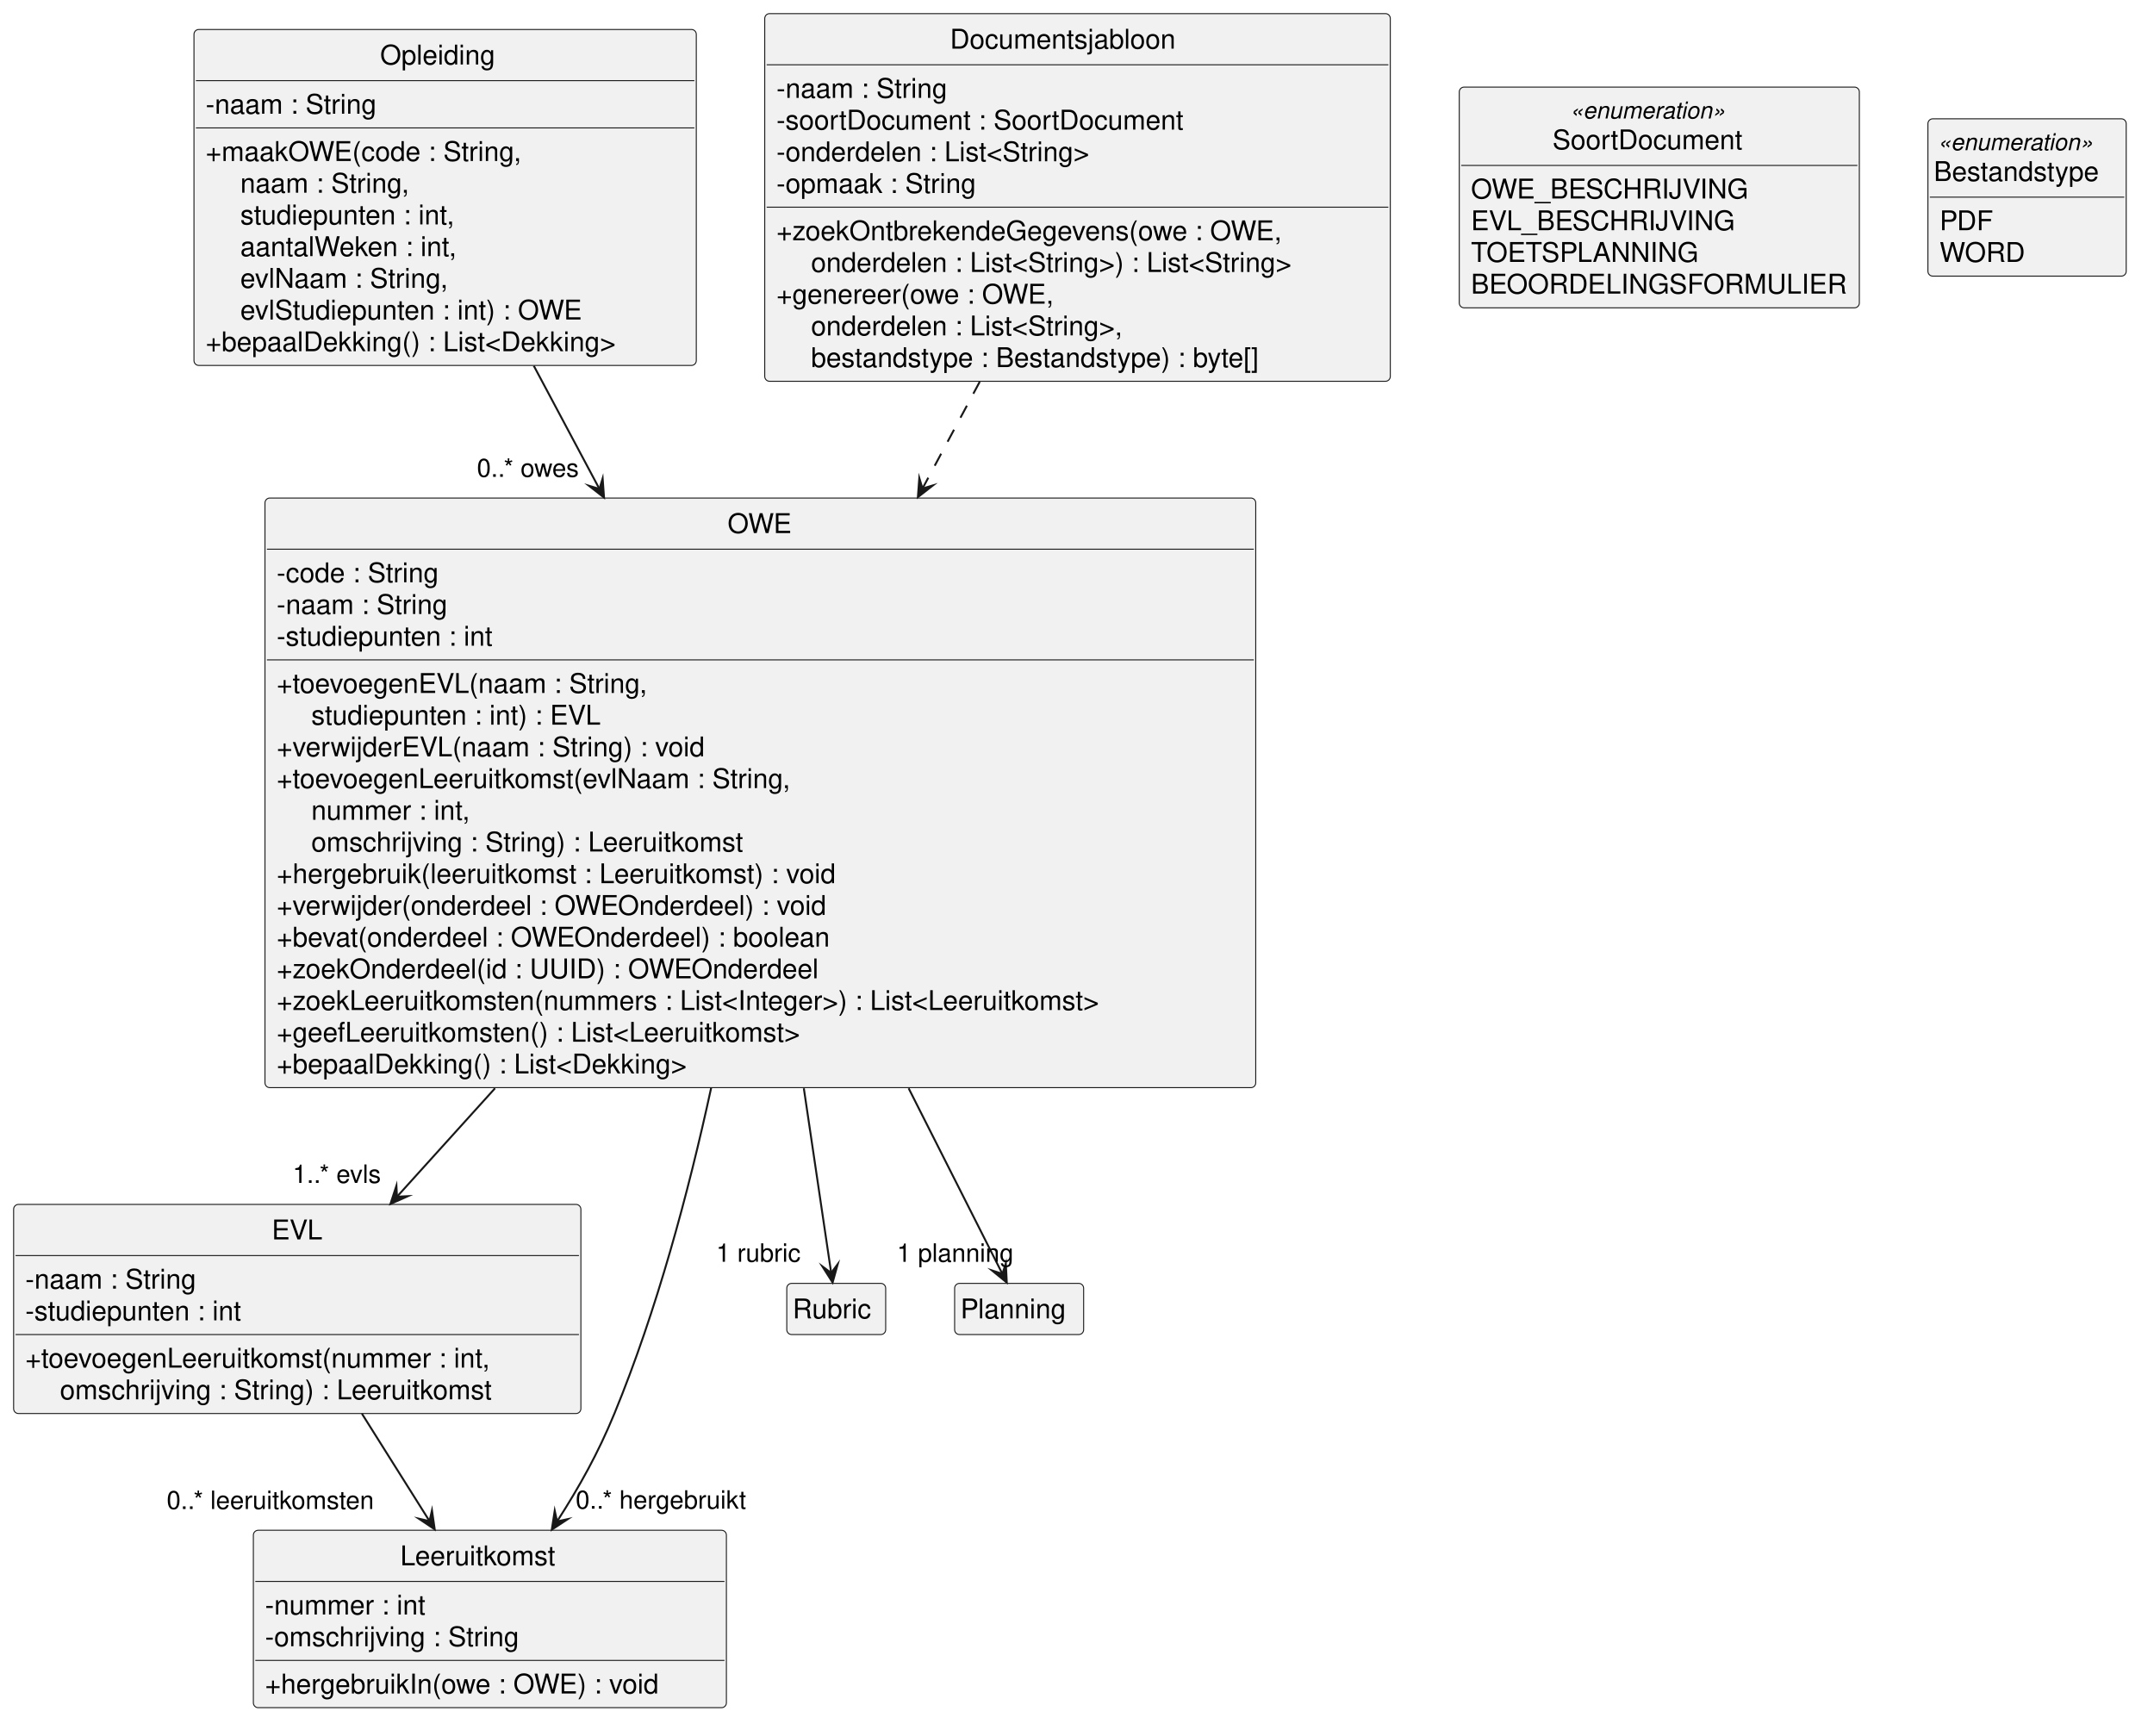
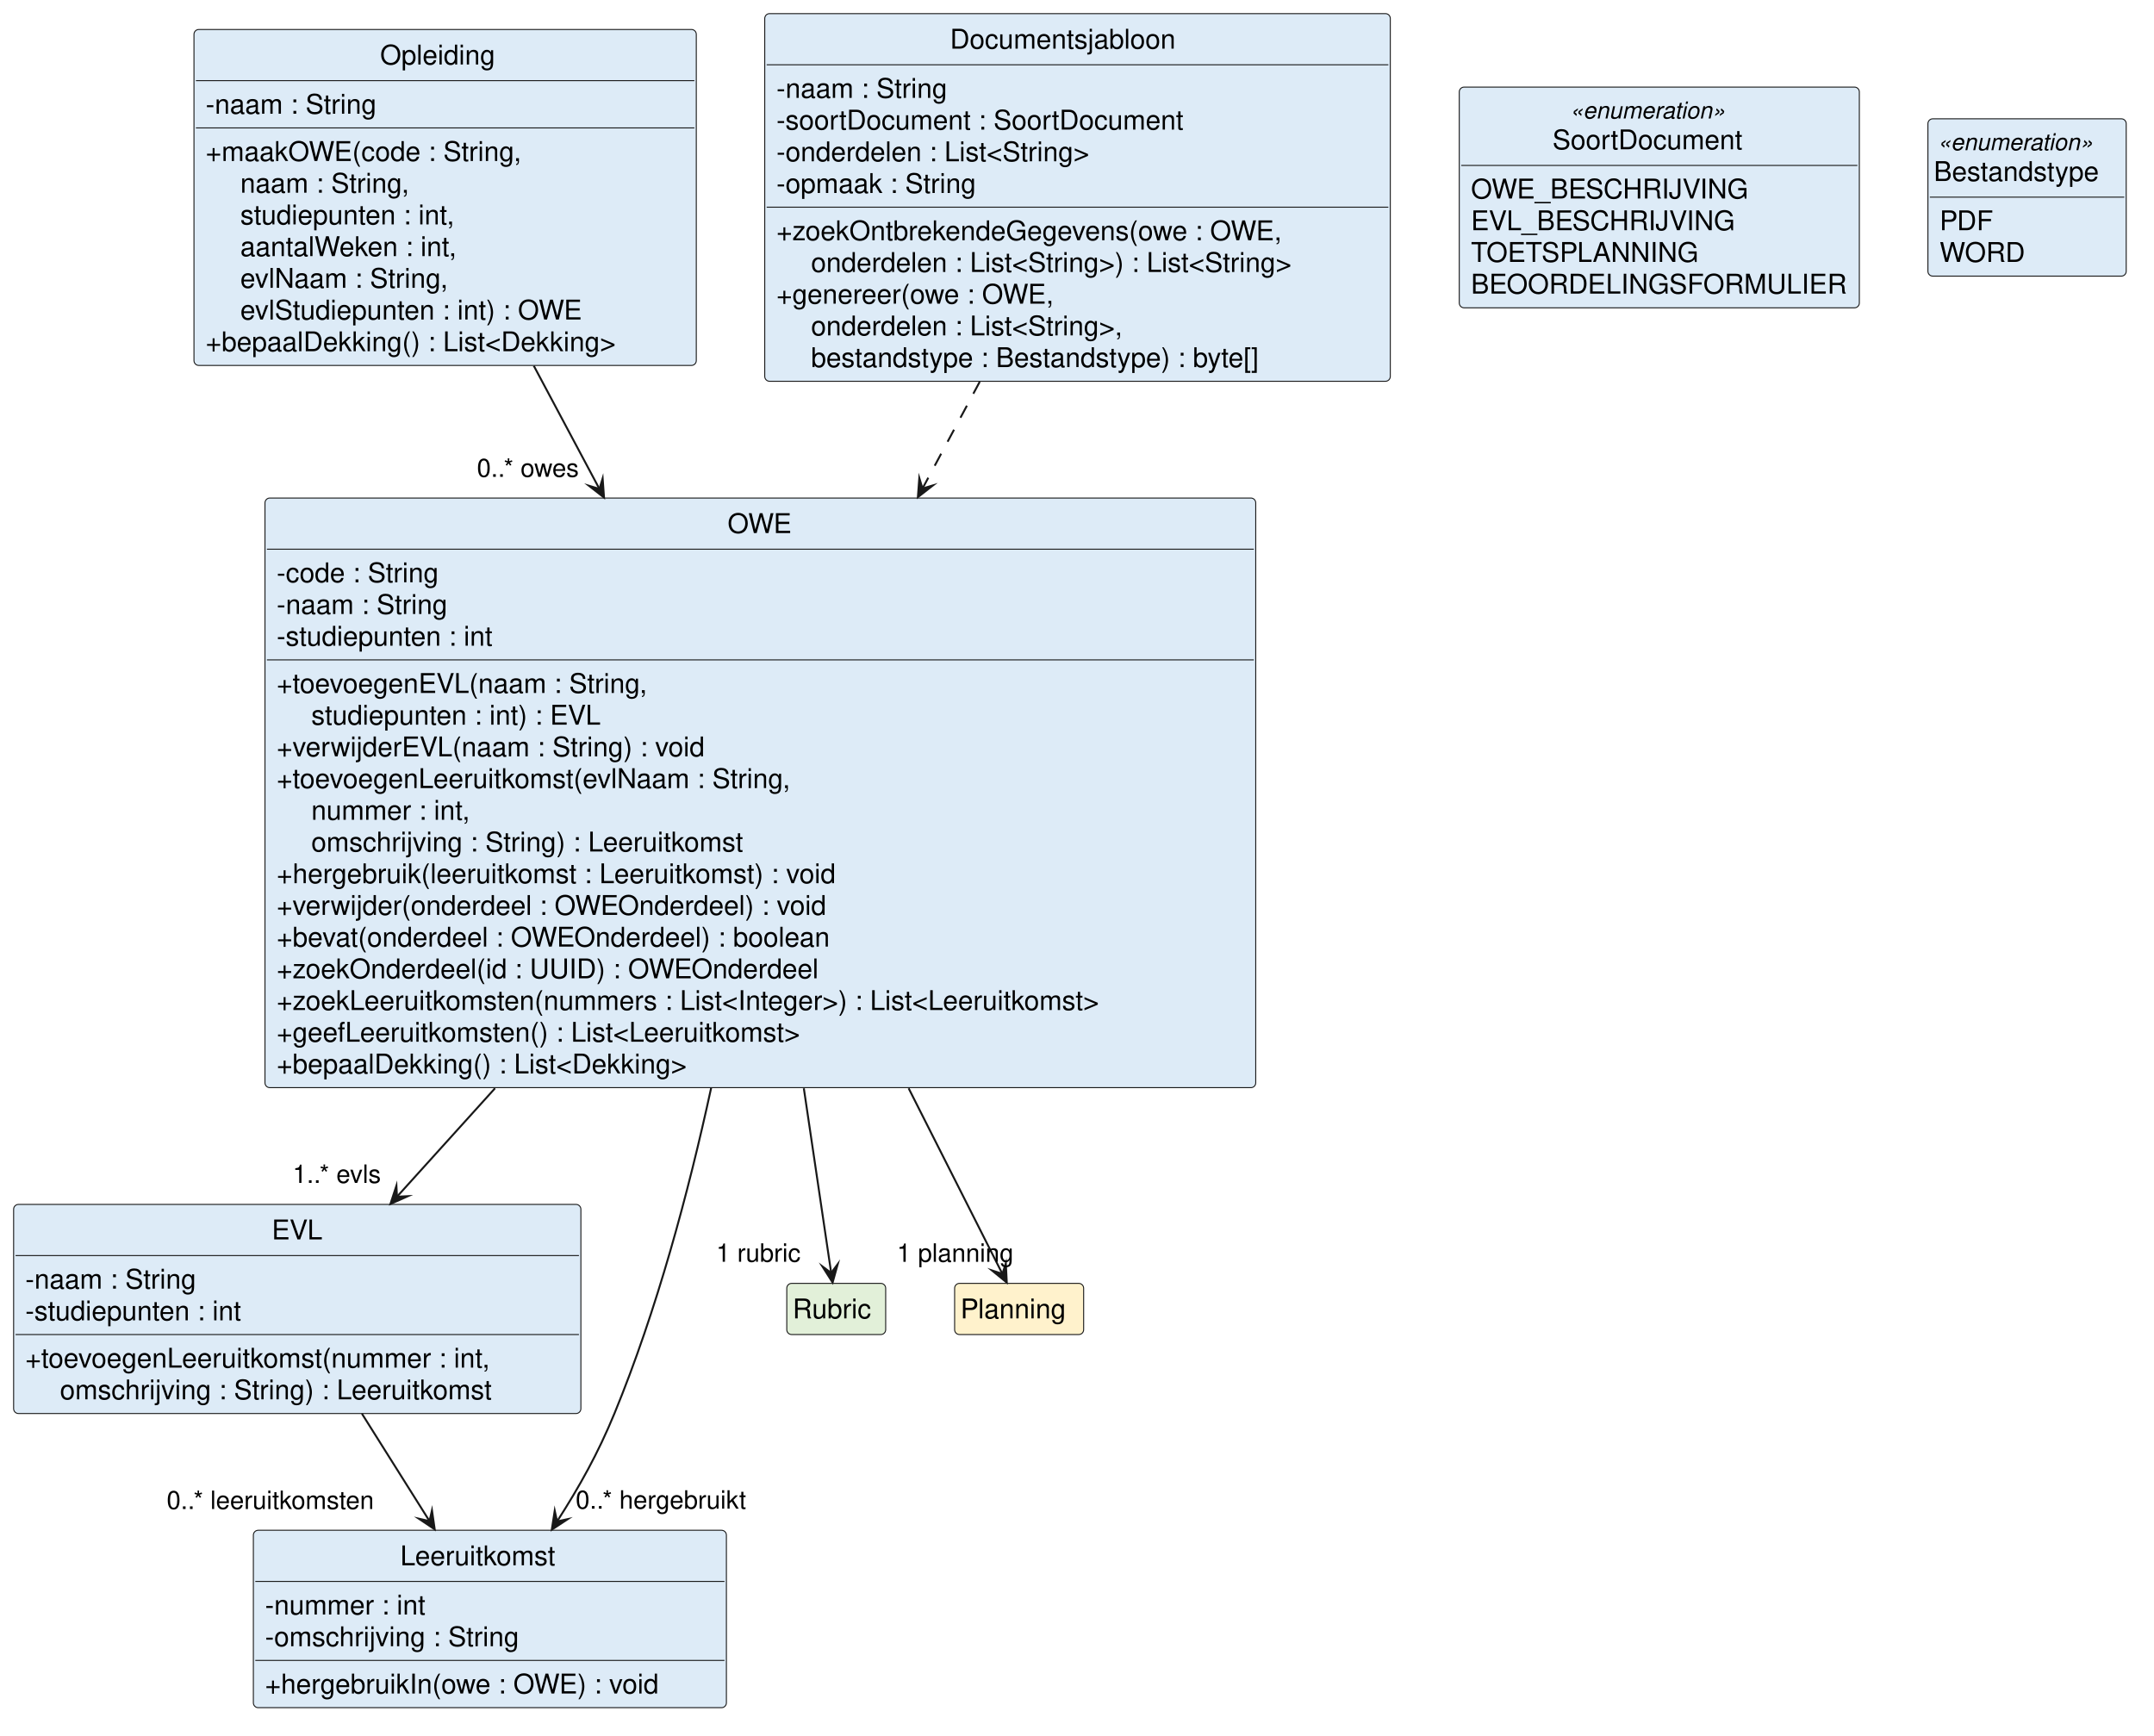
<svg xmlns="http://www.w3.org/2000/svg" version="1.1" data-diagram-type="CLASS" style="width:1107px;height:892px;background:#FFFFFF;" width="1107px" height="892px" viewBox="0 0 1107 892" zoomAndPan="magnify" preserveAspectRatio="none" contentStyleType="text/css">
  <defs />
  <g font-family="sans-serif" lengthAdjust="spacing">
-     <g class="entity" data-qualified-name="Opleiding" id="ent0001" data-source-line="10">
-       <rect x="99.69" y="15.15" width="258.155" height="172.672" fill="#F1F1F1" style="stroke:#181818;stroke-width:0.5;" rx="2.5" ry="2.5" />
+     <g class="entity" data-qualified-name="Opleiding" id="ent0001" data-source-line="11">
+       <rect x="99.69" y="15.15" width="258.155" height="172.672" fill="#DDEBF7" style="stroke:#181818;stroke-width:0.5;" rx="2.5" ry="2.5" />
      <text x="195.35" y="33.145" fill="#000" font-size="14" textLength="66.835" font-family="Helvetica">Opleiding</text>
      <line x1="100.69" y1="41.447" x2="356.845" y2="41.447" style="stroke:#181818;stroke-width:0.5;" />
      <text x="105.69" y="58.442" fill="#000" font-size="14" textLength="100.119" font-family="Helvetica">-naam : String</text>
      <line x1="100.69" y1="65.744" x2="356.845" y2="65.744" style="stroke:#181818;stroke-width:0.5;" />
      <text x="105.69" y="82.739" fill="#000" font-size="14" textLength="183.415" font-family="Helvetica">+maakOWE(code : String,</text>
      <text x="123.491" y="99.036" fill="#000" font-size="14" textLength="99.518" font-family="Helvetica">naam : String,</text>
      <text x="123.491" y="115.333" fill="#000" font-size="14" textLength="128.974" font-family="Helvetica">studiepunten : int,</text>
      <text x="123.491" y="131.629" fill="#000" font-size="14" textLength="128.358" font-family="Helvetica">aantalWeken : int,</text>
      <text x="123.491" y="147.926" fill="#000" font-size="14" textLength="121.905" font-family="Helvetica">evlNaam : String,</text>
      <text x="123.491" y="164.223" fill="#000" font-size="14" textLength="199.691" font-family="Helvetica">evlStudiepunten : int) : OWE</text>
      <text x="105.69" y="180.52" fill="#000" font-size="14" textLength="246.155" font-family="Helvetica">+bepaalDekking() : List&lt;Dekking&gt;</text>
    </g>
-     <g class="entity" data-qualified-name="OWE" id="ent0002" data-source-line="21">
-       <rect x="136.18" y="255.97" width="509.178" height="303.047" fill="#F1F1F1" style="stroke:#181818;stroke-width:0.5;" rx="2.5" ry="2.5" />
+     <g class="entity" data-qualified-name="OWE" id="ent0002" data-source-line="22">
+       <rect x="136.18" y="255.97" width="509.178" height="303.047" fill="#DDEBF7" style="stroke:#181818;stroke-width:0.5;" rx="2.5" ry="2.5" />
      <text x="373.915" y="273.965" fill="#000" font-size="14" textLength="33.708" font-family="Helvetica">OWE</text>
      <line x1="137.18" y1="282.267" x2="644.358" y2="282.267" style="stroke:#181818;stroke-width:0.5;" />
      <text x="142.18" y="299.262" fill="#000" font-size="14" textLength="94.213" font-family="Helvetica">-code : String</text>
      <text x="142.18" y="315.559" fill="#000" font-size="14" textLength="100.119" font-family="Helvetica">-naam : String</text>
      <text x="142.18" y="331.856" fill="#000" font-size="14" textLength="129.575" font-family="Helvetica">-studiepunten : int</text>
      <line x1="137.18" y1="339.158" x2="644.358" y2="339.158" style="stroke:#181818;stroke-width:0.5;" />
      <text x="142.18" y="356.153" fill="#000" font-size="14" textLength="217.438" font-family="Helvetica">+toevoegenEVL(naam : String,</text>
      <text x="159.981" y="372.449" fill="#000" font-size="14" textLength="169.825" font-family="Helvetica">studiepunten : int) : EVL</text>
      <text x="142.18" y="388.746" fill="#000" font-size="14" textLength="252.328" font-family="Helvetica">+verwijderEVL(naam : String) : void</text>
      <text x="142.18" y="405.043" fill="#000" font-size="14" textLength="305.73" font-family="Helvetica">+toevoegenLeeruitkomst(evlNaam : String,</text>
      <text x="159.981" y="421.34" fill="#000" font-size="14" textLength="95.71" font-family="Helvetica">nummer : int,</text>
      <text x="159.981" y="437.637" fill="#000" font-size="14" textLength="256.143" font-family="Helvetica">omschrijving : String) : Leeruitkomst</text>
      <text x="142.18" y="453.934" fill="#000" font-size="14" textLength="336.116" font-family="Helvetica">+hergebruik(leeruitkomst : Leeruitkomst) : void</text>
      <text x="142.18" y="470.231" fill="#000" font-size="14" textLength="322.212" font-family="Helvetica">+verwijder(onderdeel : OWEOnderdeel) : void</text>
      <text x="142.18" y="486.528" fill="#000" font-size="14" textLength="323.271" font-family="Helvetica">+bevat(onderdeel : OWEOnderdeel) : boolean</text>
      <text x="142.18" y="502.824" fill="#000" font-size="14" textLength="310.714" font-family="Helvetica">+zoekOnderdeel(id : UUID) : OWEOnderdeel</text>
      <text x="142.18" y="519.121" fill="#000" font-size="14" textLength="497.178" font-family="Helvetica">+zoekLeeruitkomsten(nummers : List&lt;Integer&gt;) : List&lt;Leeruitkomst&gt;</text>
      <text x="142.18" y="535.418" fill="#000" font-size="14" textLength="316.989" font-family="Helvetica">+geefLeeruitkomsten() : List&lt;Leeruitkomst&gt;</text>
      <text x="142.18" y="551.715" fill="#000" font-size="14" textLength="246.155" font-family="Helvetica">+bepaalDekking() : List&lt;Dekking&gt;</text>
    </g>
-     <g class="entity" data-qualified-name="EVL" id="ent0003" data-source-line="40">
-       <rect x="7" y="619.02" width="291.535" height="107.484" fill="#F1F1F1" style="stroke:#181818;stroke-width:0.5;" rx="2.5" ry="2.5" />
+     <g class="entity" data-qualified-name="EVL" id="ent0003" data-source-line="41">
+       <rect x="7" y="619.02" width="291.535" height="107.484" fill="#DDEBF7" style="stroke:#181818;stroke-width:0.5;" rx="2.5" ry="2.5" />
      <text x="139.656" y="637.015" fill="#000" font-size="14" textLength="26.223" font-family="Helvetica">EVL</text>
      <line x1="8" y1="645.317" x2="297.535" y2="645.317" style="stroke:#181818;stroke-width:0.5;" />
      <text x="13" y="662.312" fill="#000" font-size="14" textLength="100.119" font-family="Helvetica">-naam : String</text>
      <text x="13" y="678.609" fill="#000" font-size="14" textLength="129.575" font-family="Helvetica">-studiepunten : int</text>
      <line x1="8" y1="685.911" x2="297.535" y2="685.911" style="stroke:#181818;stroke-width:0.5;" />
      <text x="13" y="702.906" fill="#000" font-size="14" textLength="279.535" font-family="Helvetica">+toevoegenLeeruitkomst(nummer : int,</text>
      <text x="30.801" y="719.203" fill="#000" font-size="14" textLength="256.143" font-family="Helvetica">omschrijving : String) : Leeruitkomst</text>
    </g>
-     <g class="entity" data-qualified-name="Leeruitkomst" id="ent0004" data-source-line="47">
-       <rect x="130.21" y="786.5" width="243.109" height="91.188" fill="#F1F1F1" style="stroke:#181818;stroke-width:0.5;" rx="2.5" ry="2.5" />
+     <g class="entity" data-qualified-name="Leeruitkomst" id="ent0004" data-source-line="48">
+       <rect x="130.21" y="786.5" width="243.109" height="91.188" fill="#DDEBF7" style="stroke:#181818;stroke-width:0.5;" rx="2.5" ry="2.5" />
      <text x="205.701" y="804.495" fill="#000" font-size="14" textLength="92.128" font-family="Helvetica">Leeruitkomst</text>
      <line x1="131.21" y1="812.797" x2="372.319" y2="812.797" style="stroke:#181818;stroke-width:0.5;" />
      <text x="136.21" y="829.792" fill="#000" font-size="14" textLength="96.312" font-family="Helvetica">-nummer : int</text>
      <text x="136.21" y="846.089" fill="#000" font-size="14" textLength="149.987" font-family="Helvetica">-omschrijving : String</text>
      <line x1="131.21" y1="853.391" x2="372.319" y2="853.391" style="stroke:#181818;stroke-width:0.5;" />
      <text x="136.21" y="870.386" fill="#000" font-size="14" textLength="231.109" font-family="Helvetica">+hergebruikIn(owe : OWE) : void</text>
    </g>
-     <g class="entity" data-qualified-name="Documentsjabloon" id="ent0005" data-source-line="53">
-       <rect x="393.02" y="7" width="321.497" height="188.969" fill="#F1F1F1" style="stroke:#181818;stroke-width:0.5;" rx="2.5" ry="2.5" />
+     <g class="entity" data-qualified-name="Documentsjabloon" id="ent0005" data-source-line="54">
+       <rect x="393.02" y="7" width="321.497" height="188.969" fill="#DDEBF7" style="stroke:#181818;stroke-width:0.5;" rx="2.5" ry="2.5" />
      <text x="488.232" y="24.995" fill="#000" font-size="14" textLength="131.072" font-family="Helvetica">Documentsjabloon</text>
      <line x1="394.02" y1="33.297" x2="713.517" y2="33.297" style="stroke:#181818;stroke-width:0.5;" />
      <text x="399.02" y="50.292" fill="#000" font-size="14" textLength="100.119" font-family="Helvetica">-naam : String</text>
      <text x="399.02" y="66.589" fill="#000" font-size="14" textLength="236.66" font-family="Helvetica">-soortDocument : SoortDocument</text>
      <text x="399.02" y="82.886" fill="#000" font-size="14" textLength="187.954" font-family="Helvetica">-onderdelen : List&lt;String&gt;</text>
      <text x="399.02" y="99.183" fill="#000" font-size="14" textLength="116.806" font-family="Helvetica">-opmaak : String</text>
      <line x1="394.02" y1="106.484" x2="713.517" y2="106.484" style="stroke:#181818;stroke-width:0.5;" />
      <text x="399.02" y="123.479" fill="#000" font-size="14" textLength="291.99" font-family="Helvetica">+zoekOntbrekendeGegevens(owe : OWE,</text>
      <text x="416.821" y="139.776" fill="#000" font-size="14" textLength="291.696" font-family="Helvetica">onderdelen : List&lt;String&gt;) : List&lt;String&gt;</text>
      <text x="399.02" y="156.073" fill="#000" font-size="14" textLength="161.321" font-family="Helvetica">+genereer(owe : OWE,</text>
      <text x="416.821" y="172.37" fill="#000" font-size="14" textLength="187.353" font-family="Helvetica">onderdelen : List&lt;String&gt;,</text>
      <text x="416.821" y="188.667" fill="#000" font-size="14" textLength="265.993" font-family="Helvetica">bestandstype : Bestandstype) : byte[]</text>
    </g>
-     <g class="entity" data-qualified-name="SoortDocument" id="ent0006" data-source-line="65">
-       <rect x="749.96" y="44.76" width="205.607" height="113.453" fill="#F1F1F1" style="stroke:#181818;stroke-width:0.5;" rx="2.5" ry="2.5" />
+     <g class="entity" data-qualified-name="SoortDocument" id="ent0006" data-source-line="66">
+       <rect x="749.96" y="44.76" width="205.607" height="113.453" fill="#DDEBF7" style="stroke:#181818;stroke-width:0.5;" rx="2.5" ry="2.5" />
      <text x="806.888" y="60.899" fill="#000" font-size="12" textLength="91.752" font-style="italic" font-family="Helvetica">«enumeration»</text>
      <text x="797.868" y="76.724" fill="#000" font-size="14" textLength="109.792" font-family="Helvetica">SoortDocument</text>
      <line x1="750.96" y1="85.026" x2="954.567" y2="85.026" style="stroke:#181818;stroke-width:0.5;" />
      <text x="755.96" y="102.021" fill="#000" font-size="14" textLength="141.36" font-family="Helvetica">OWE_BESCHRIJVING</text>
      <text x="755.96" y="118.318" fill="#000" font-size="14" textLength="133.875" font-family="Helvetica">EVL_BESCHRIJVING</text>
      <text x="755.96" y="134.614" fill="#000" font-size="14" textLength="118.07" font-family="Helvetica">TOETSPLANNING</text>
      <text x="755.96" y="150.911" fill="#000" font-size="14" textLength="193.607" font-family="Helvetica">BEOORDELINGSFORMULIER</text>
    </g>
-     <g class="entity" data-qualified-name="Bestandstype" id="ent0007" data-source-line="72">
-       <rect x="990.81" y="61.06" width="101.908" height="80.859" fill="#F1F1F1" style="stroke:#181818;stroke-width:0.5;" rx="2.5" ry="2.5" />
+     <g class="entity" data-qualified-name="Bestandstype" id="ent0007" data-source-line="73">
+       <rect x="990.81" y="61.06" width="101.908" height="80.859" fill="#DDEBF7" style="stroke:#181818;stroke-width:0.5;" rx="2.5" ry="2.5" />
      <text x="995.888" y="77.199" fill="#000" font-size="12" textLength="91.752" font-style="italic" font-family="Helvetica">«enumeration»</text>
      <text x="993.81" y="93.024" fill="#000" font-size="14" textLength="95.908" font-family="Helvetica">Bestandstype</text>
      <line x1="991.81" y1="101.326" x2="1091.718" y2="101.326" style="stroke:#181818;stroke-width:0.5;" />
      <text x="996.81" y="118.321" fill="#000" font-size="14" textLength="27.275" font-family="Helvetica">PDF</text>
      <text x="996.81" y="134.618" fill="#000" font-size="14" textLength="45.37" font-family="Helvetica">WORD</text>
    </g>
-     <g class="entity" data-qualified-name="Rubric" id="ent0008" data-source-line="77">
-       <rect x="404.35" y="659.61" width="50.83" height="26.297" fill="#F1F1F1" style="stroke:#181818;stroke-width:0.5;" rx="2.5" ry="2.5" />
+     <g class="entity" data-qualified-name="Rubric" id="ent0008" data-source-line="78">
+       <rect x="404.35" y="659.61" width="50.83" height="26.297" fill="#E2F0D9" style="stroke:#181818;stroke-width:0.5;" rx="2.5" ry="2.5" />
      <text x="407.35" y="677.605" fill="#000" font-size="14" textLength="44.83" font-family="Helvetica">Rubric</text>
    </g>
-     <g class="entity" data-qualified-name="Planning" id="ent0009" data-source-line="78">
-       <rect x="490.61" y="659.61" width="66.307" height="26.297" fill="#F1F1F1" style="stroke:#181818;stroke-width:0.5;" rx="2.5" ry="2.5" />
+     <g class="entity" data-qualified-name="Planning" id="ent0009" data-source-line="79">
+       <rect x="490.61" y="659.61" width="66.307" height="26.297" fill="#FFF2CC" style="stroke:#181818;stroke-width:0.5;" rx="2.5" ry="2.5" />
      <text x="493.61" y="677.605" fill="#000" font-size="14" textLength="60.307" font-family="Helvetica">Planning</text>
    </g>
-     <g class="link" data-entity-1="ent0001" data-entity-2="ent0002" id="lnk10" data-source-line="80" data-link-type="dependency">
-       <path d="M274.32,187.98 C285.6,209.14 295.668,228.038 308.068,251.298" style="stroke:#181818;stroke-width:1;" fill="none" id="Opleiding-to-OWE" codeLine="80" />
+     <g class="link" data-entity-1="ent0001" data-entity-2="ent0002" id="lnk10" data-source-line="81" data-link-type="dependency">
+       <path d="M274.32,187.98 C285.6,209.14 295.668,228.038 308.068,251.298" style="stroke:#181818;stroke-width:1;" fill="none" id="Opleiding-to-OWE" codeLine="81" />
      <polygon points="310.42,255.71,309.716,245.886,308.068,251.298,302.656,249.65,310.42,255.71" fill="#181818" style="stroke:#181818;stroke-width:1;stroke-linejoin:miter;stroke-miterlimit:10;" />
      <text x="245.088" y="245.065" fill="#000" font-size="13" textLength="60.525" font-family="Helvetica">0..* owes</text>
    </g>
-     <g class="link" data-entity-1="ent0002" data-entity-2="ent0003" id="lnk11" data-source-line="81" data-link-type="dependency">
-       <path d="M254.39,559.35 C235.18,580.6 219.933,597.461 204.013,615.071" style="stroke:#181818;stroke-width:1;" fill="none" id="OWE-to-EVL" codeLine="81" />
+     <g class="link" data-entity-1="ent0002" data-entity-2="ent0003" id="lnk11" data-source-line="82" data-link-type="dependency">
+       <path d="M254.39,559.35 C235.18,580.6 219.933,597.461 204.013,615.071" style="stroke:#181818;stroke-width:1;" fill="none" id="OWE-to-EVL" codeLine="82" />
      <polygon points="200.66,618.78,209.663,614.786,204.013,615.071,203.728,609.421,200.66,618.78" fill="#181818" style="stroke:#181818;stroke-width:1;stroke-linejoin:miter;stroke-miterlimit:10;" />
      <text x="150.417" y="607.978" fill="#000" font-size="13" textLength="53.244" font-family="Helvetica">1..* evls</text>
    </g>
-     <g class="link" data-entity-1="ent0002" data-entity-2="ent0008" id="lnk12" data-source-line="82" data-link-type="dependency">
-       <path d="M413.11,559.35 C419.28,600.94 424.318,634.964 427.168,654.234" style="stroke:#181818;stroke-width:1;" fill="none" id="OWE-to-Rubric" codeLine="82" />
+     <g class="link" data-entity-1="ent0002" data-entity-2="ent0008" id="lnk12" data-source-line="83" data-link-type="dependency">
+       <path d="M413.11,559.35 C419.28,600.94 424.318,634.964 427.168,654.234" style="stroke:#181818;stroke-width:1;" fill="none" id="OWE-to-Rubric" codeLine="83" />
      <polygon points="427.9,659.18,430.54,649.692,427.168,654.234,422.626,650.862,427.9,659.18" fill="#181818" style="stroke:#181818;stroke-width:1;stroke-linejoin:miter;stroke-miterlimit:10;" />
      <text x="368.057" y="648.499" fill="#000" font-size="13" textLength="50.343" font-family="Helvetica">1 rubric</text>
    </g>
-     <g class="link" data-entity-1="ent0002" data-entity-2="ent0009" id="lnk13" data-source-line="83" data-link-type="dependency">
-       <path d="M466.98,559.35 C487.99,600.94 505.426,635.447 515.156,654.717" style="stroke:#181818;stroke-width:1;" fill="none" id="OWE-to-Planning" codeLine="83" />
+     <g class="link" data-entity-1="ent0002" data-entity-2="ent0009" id="lnk13" data-source-line="84" data-link-type="dependency">
+       <path d="M466.98,559.35 C487.99,600.94 505.426,635.447 515.156,654.717" style="stroke:#181818;stroke-width:1;" fill="none" id="OWE-to-Planning" codeLine="84" />
      <polygon points="517.41,659.18,516.924,649.343,515.156,654.717,509.783,652.949,517.41,659.18" fill="#181818" style="stroke:#181818;stroke-width:1;stroke-linejoin:miter;stroke-miterlimit:10;" />
      <text x="460.937" y="648.512" fill="#000" font-size="13" textLength="68.815" font-family="Helvetica">1 planning</text>
    </g>
-     <g class="link" data-entity-1="ent0002" data-entity-2="ent0004" id="lnk14" data-source-line="84" data-link-type="dependency">
-       <path d="M365.47,559.2 C353.76,613.15 337.51,673.65 315.77,726.5 C307.3,747.08 297.782,764.073 286.292,781.963" style="stroke:#181818;stroke-width:1;" fill="none" id="OWE-to-Leeruitkomst" codeLine="84" />
+     <g class="link" data-entity-1="ent0002" data-entity-2="ent0004" id="lnk14" data-source-line="85" data-link-type="dependency">
+       <path d="M365.47,559.2 C353.76,613.15 337.51,673.65 315.77,726.5 C307.3,747.08 297.782,764.073 286.292,781.963" style="stroke:#181818;stroke-width:1;" fill="none" id="OWE-to-Leeruitkomst" codeLine="85" />
      <polygon points="283.59,786.17,291.819,780.759,286.292,781.963,285.088,776.436,283.59,786.17" fill="#181818" style="stroke:#181818;stroke-width:1;stroke-linejoin:miter;stroke-miterlimit:10;" />
      <text x="295.834" y="775.4" fill="#000" font-size="13" textLength="103.073" font-family="Helvetica">0..* hergebruikt</text>
    </g>
-     <g class="link" data-entity-1="ent0003" data-entity-2="ent0004" id="lnk15" data-source-line="85" data-link-type="dependency">
-       <path d="M186.01,726.59 C198.14,745.87 209.078,763.248 220.748,781.798" style="stroke:#181818;stroke-width:1;" fill="none" id="EVL-to-Leeruitkomst" codeLine="85" />
+     <g class="link" data-entity-1="ent0003" data-entity-2="ent0004" id="lnk15" data-source-line="86" data-link-type="dependency">
+       <path d="M186.01,726.59 C198.14,745.87 209.078,763.248 220.748,781.798" style="stroke:#181818;stroke-width:1;" fill="none" id="EVL-to-Leeruitkomst" codeLine="86" />
      <polygon points="223.41,786.03,222.003,776.282,220.748,781.798,215.232,780.542,223.41,786.03" fill="#181818" style="stroke:#181818;stroke-width:1;stroke-linejoin:miter;stroke-miterlimit:10;" />
      <text x="85.656" y="775.574" fill="#000" font-size="13" textLength="125.322" font-family="Helvetica">0..* leeruitkomsten</text>
    </g>
-     <g class="link" data-entity-1="ent0005" data-entity-2="ent0002" id="lnk16" data-source-line="86" data-link-type="dependency">
-       <path d="M503.53,196.18 C493.43,215.02 484.932,230.863 474.092,251.093" style="stroke:#181818;stroke-width:1;stroke-dasharray:7,7;" fill="none" id="Documentsjabloon-to-OWE" codeLine="86" />
+     <g class="link" data-entity-1="ent0005" data-entity-2="ent0002" id="lnk16" data-source-line="87" data-link-type="dependency">
+       <path d="M503.53,196.18 C493.43,215.02 484.932,230.863 474.092,251.093" style="stroke:#181818;stroke-width:1;stroke-dasharray:7,7;" fill="none" id="Documentsjabloon-to-OWE" codeLine="87" />
      <polygon points="471.73,255.5,479.506,249.456,474.092,251.093,472.455,245.678,471.73,255.5" fill="#181818" style="stroke:#181818;stroke-width:1;stroke-linejoin:miter;stroke-miterlimit:10;" />
    </g>
  </g>
</svg>
